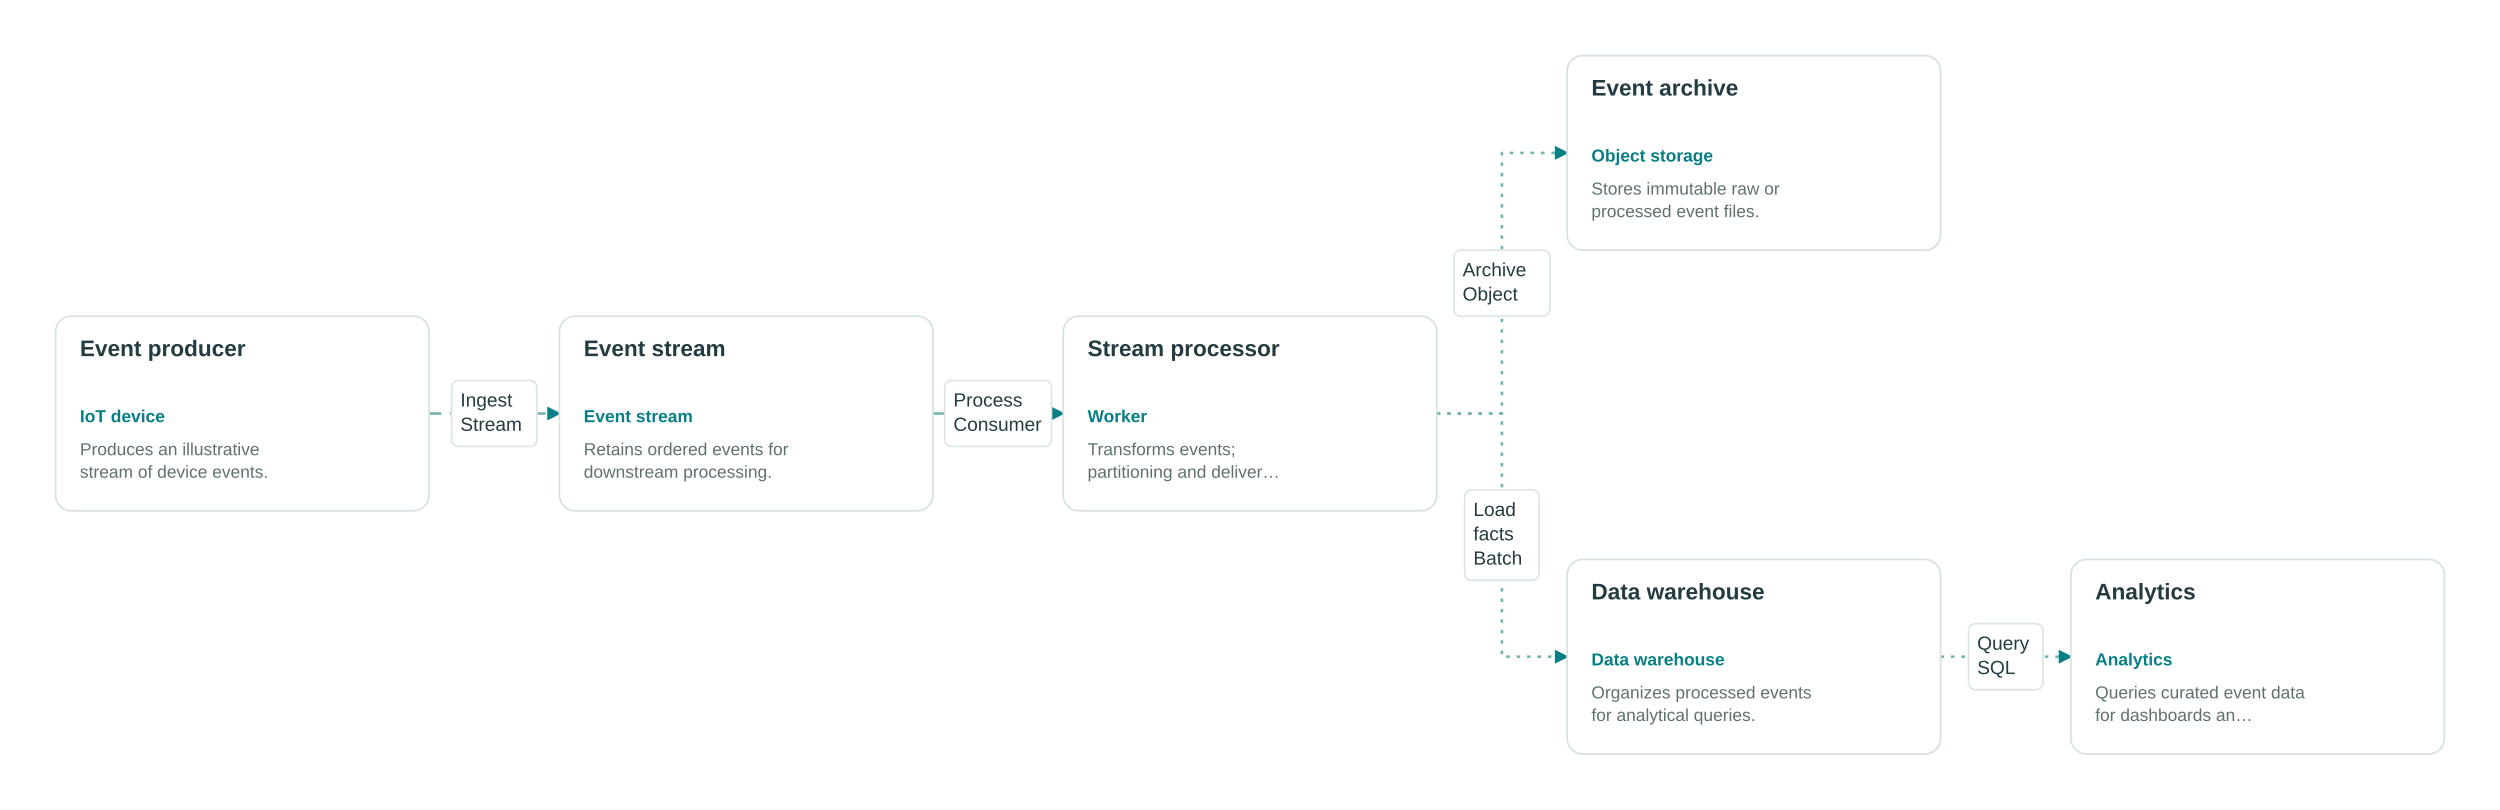
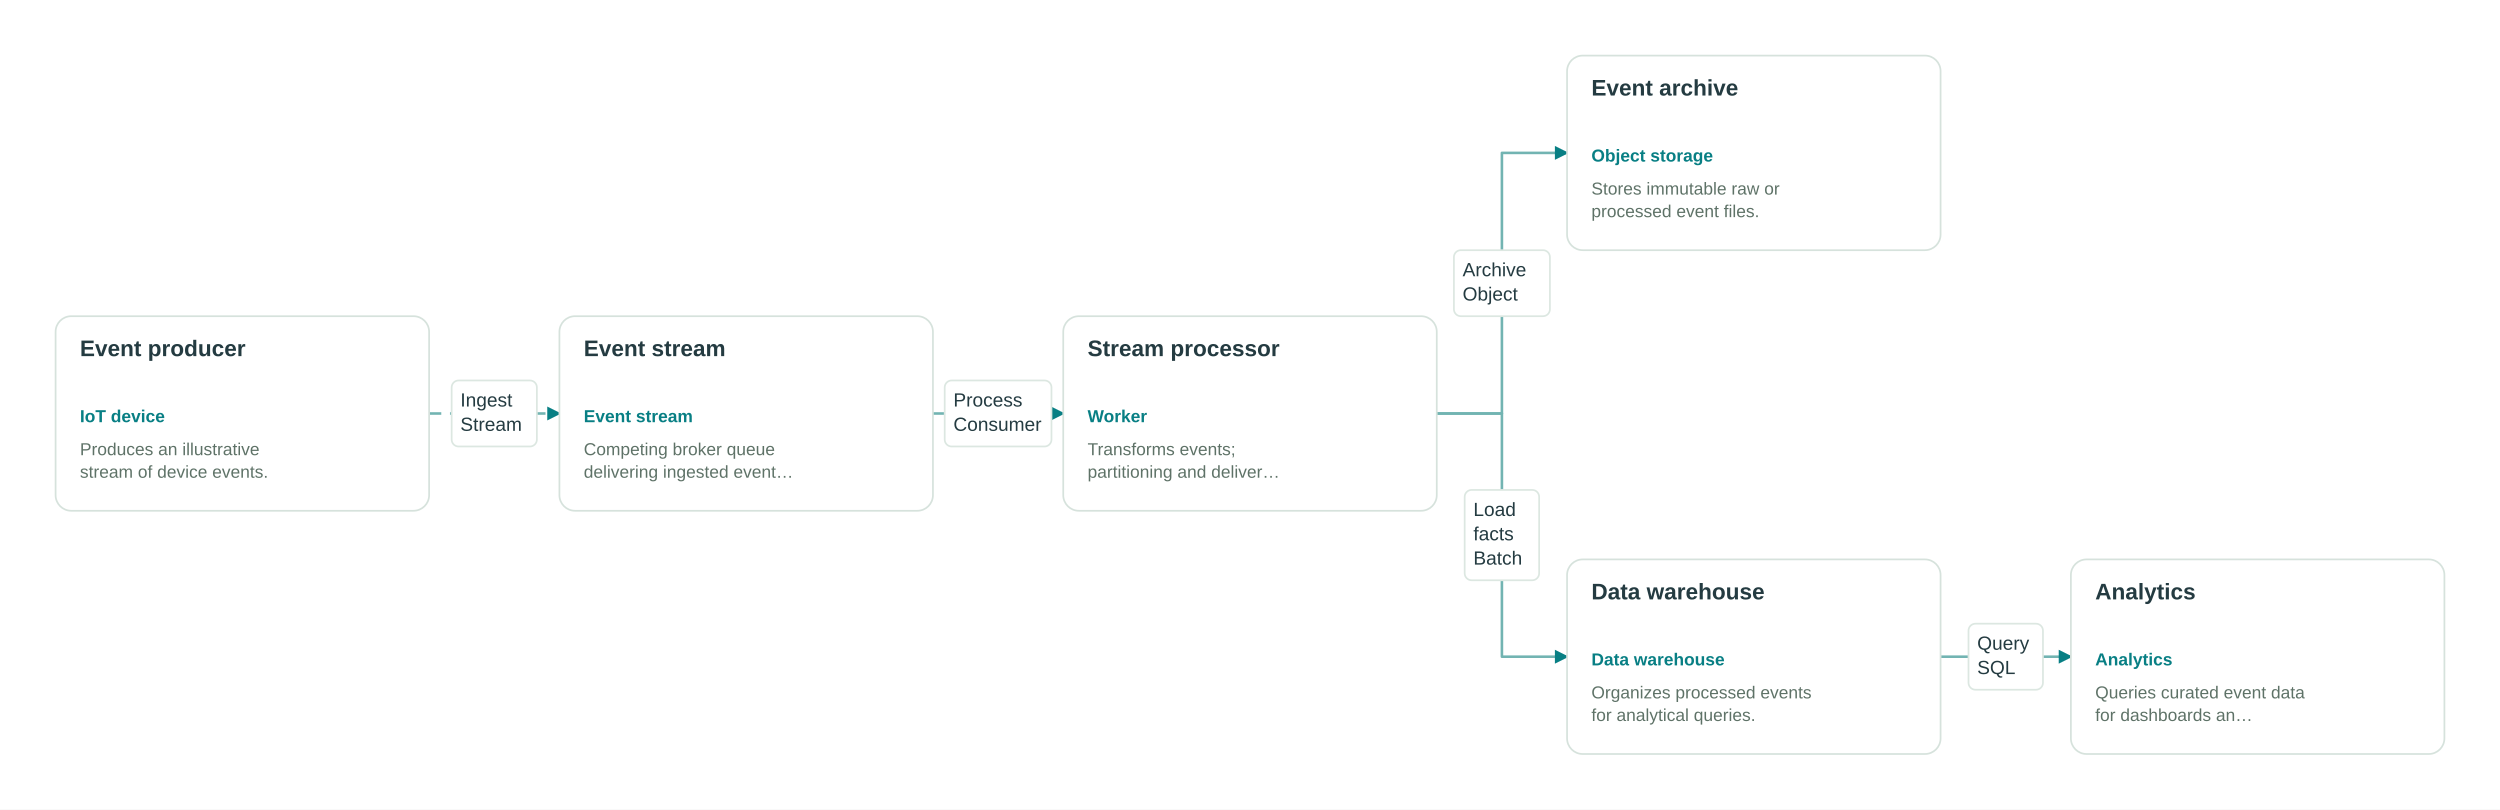
<svg xmlns="http://www.w3.org/2000/svg" width="1439" height="466" viewBox="8 38 1439 466" role="img" aria-labelledby="diagram-title" font-family="Arial, Helvetica, sans-serif">
  <defs>
    <marker id="diagram-arrow" markerWidth="8" markerHeight="8" refX="7" refY="4" orient="auto" markerUnits="userSpaceOnUse">
      <path d="M0 0 L8 4 L0 8 Z" fill="#087f84" />
    </marker>
  </defs>
  <rect x="8" y="38" width="1439" height="466" fill="#ffffff" />
  <path d="M255 276 L292.5 276 L292.5 276 L330 276" fill="none" stroke="#72b4b2" stroke-width="1.5" stroke-linejoin="round" marker-end="url(#diagram-arrow)" stroke-dasharray="7 5" />
  <path d="M545 276 L582.5 276 L582.5 276 L620 276" fill="none" stroke="#72b4b2" stroke-width="1.5" stroke-linejoin="round" marker-end="url(#diagram-arrow)" stroke-dasharray="7 5" />
-   <path d="M835 276 L872.5 276 L872.5 126 L910 126" fill="none" stroke="#72b4b2" stroke-width="1.5" stroke-linejoin="round" marker-end="url(#diagram-arrow)" stroke-dasharray="2 4" />
-   <path d="M835 276 L872.5 276 L872.5 416 L910 416" fill="none" stroke="#72b4b2" stroke-width="1.5" stroke-linejoin="round" marker-end="url(#diagram-arrow)" stroke-dasharray="2 4" />
-   <path d="M1125 416 L1162.5 416 L1162.5 416 L1200 416" fill="none" stroke="#72b4b2" stroke-width="1.5" stroke-linejoin="round" marker-end="url(#diagram-arrow)" stroke-dasharray="2 4" />
+   <path d="M835 276 L872.5 276 L872.5 126 L910 126" fill="none" stroke="#72b4b2" stroke-width="1.5" stroke-linejoin="round" marker-end="url(#diagram-arrow)" />
+   <path d="M835 276 L872.5 276 L872.5 416 L910 416" fill="none" stroke="#72b4b2" stroke-width="1.5" stroke-linejoin="round" marker-end="url(#diagram-arrow)" />
+   <path d="M1125 416 L1162.5 416 L1162.5 416 L1200 416" fill="none" stroke="#72b4b2" stroke-width="1.5" stroke-linejoin="round" marker-end="url(#diagram-arrow)" />
  <g>
    <rect x="40" y="220" width="215" height="112" rx="9" fill="#ffffff" stroke="#d6e2dc" />
    <text x="54" y="243" font-size="13" font-weight="600" fill="#243b41">Event producer</text>
    <text x="54" y="281" font-size="10" font-weight="600" fill="#087f84">IoT device</text>
    <text x="54" y="300" font-size="10" font-weight="400" fill="#5e7267">Produces an illustrative</text>
    <text x="54" y="313" font-size="10" font-weight="400" fill="#5e7267">stream of device events.</text>
  </g>
  <g>
    <rect x="330" y="220" width="215" height="112" rx="9" fill="#ffffff" stroke="#d6e2dc" />
    <text x="344" y="243" font-size="13" font-weight="600" fill="#243b41">Event stream</text>
    <text x="344" y="281" font-size="10" font-weight="600" fill="#087f84">Event stream</text>
-     <text x="344" y="300" font-size="10" font-weight="400" fill="#5e7267">Retains ordered events for</text>
-     <text x="344" y="313" font-size="10" font-weight="400" fill="#5e7267">downstream processing.</text>
+     <text x="344" y="300" font-size="10" font-weight="400" fill="#5e7267">Competing broker queue</text>
+     <text x="344" y="313" font-size="10" font-weight="400" fill="#5e7267">delivering ingested event…</text>
  </g>
  <g>
    <rect x="620" y="220" width="215" height="112" rx="9" fill="#ffffff" stroke="#d6e2dc" />
    <text x="634" y="243" font-size="13" font-weight="600" fill="#243b41">Stream processor</text>
    <text x="634" y="281" font-size="10" font-weight="600" fill="#087f84">Worker</text>
    <text x="634" y="300" font-size="10" font-weight="400" fill="#5e7267">Transforms events;</text>
    <text x="634" y="313" font-size="10" font-weight="400" fill="#5e7267">partitioning and deliver…</text>
  </g>
  <g>
    <rect x="910" y="70" width="215" height="112" rx="9" fill="#ffffff" stroke="#d6e2dc" />
    <text x="924" y="93" font-size="13" font-weight="600" fill="#243b41">Event archive</text>
    <text x="924" y="131" font-size="10" font-weight="600" fill="#087f84">Object storage</text>
    <text x="924" y="150" font-size="10" font-weight="400" fill="#5e7267">Stores immutable raw or</text>
    <text x="924" y="163" font-size="10" font-weight="400" fill="#5e7267">processed event files.</text>
  </g>
  <g>
    <rect x="910" y="360" width="215" height="112" rx="9" fill="#ffffff" stroke="#d6e2dc" />
    <text x="924" y="383" font-size="13" font-weight="600" fill="#243b41">Data warehouse</text>
    <text x="924" y="421" font-size="10" font-weight="600" fill="#087f84">Data warehouse</text>
    <text x="924" y="440" font-size="10" font-weight="400" fill="#5e7267">Organizes processed events</text>
    <text x="924" y="453" font-size="10" font-weight="400" fill="#5e7267">for analytical queries.</text>
  </g>
  <g>
    <rect x="1200" y="360" width="215" height="112" rx="9" fill="#ffffff" stroke="#d6e2dc" />
    <text x="1214" y="383" font-size="13" font-weight="600" fill="#243b41">Analytics</text>
    <text x="1214" y="421" font-size="10" font-weight="600" fill="#087f84">Analytics</text>
    <text x="1214" y="440" font-size="10" font-weight="400" fill="#5e7267">Queries curated event data</text>
    <text x="1214" y="453" font-size="10" font-weight="400" fill="#5e7267">for dashboards an…</text>
  </g>
  <g>
    <rect x="267.97" y="257" width="49.06" height="38" rx="4" fill="#ffffff" stroke="#dce7e1" />
    <text x="272.97" y="272" font-size="11" font-weight="400" fill="#243b41">Ingest</text>
    <text x="272.97" y="286" font-size="11" font-weight="400" fill="#243b41">Stream</text>
  </g>
  <g>
    <rect x="551.77" y="257" width="61.46" height="38" rx="4" fill="#ffffff" stroke="#dce7e1" />
    <text x="556.77" y="272" font-size="11" font-weight="400" fill="#243b41">Process</text>
    <text x="556.77" y="286" font-size="11" font-weight="400" fill="#243b41">Consumer</text>
  </g>
  <g>
    <rect x="844.87" y="182" width="55.26" height="38" rx="4" fill="#ffffff" stroke="#dce7e1" />
    <text x="849.87" y="197" font-size="11" font-weight="400" fill="#243b41">Archive</text>
    <text x="849.87" y="211" font-size="11" font-weight="400" fill="#243b41">Object</text>
  </g>
  <g>
    <rect x="851.07" y="320" width="42.86" height="52" rx="4" fill="#ffffff" stroke="#dce7e1" />
    <text x="856.07" y="335" font-size="11" font-weight="400" fill="#243b41">Load</text>
    <text x="856.07" y="349" font-size="11" font-weight="400" fill="#243b41">facts</text>
    <text x="856.07" y="363" font-size="11" font-weight="400" fill="#243b41">Batch</text>
  </g>
  <g>
    <rect x="1141.07" y="397" width="42.86" height="38" rx="4" fill="#ffffff" stroke="#dce7e1" />
    <text x="1146.07" y="412" font-size="11" font-weight="400" fill="#243b41">Query</text>
    <text x="1146.07" y="426" font-size="11" font-weight="400" fill="#243b41">SQL</text>
  </g>
</svg>
